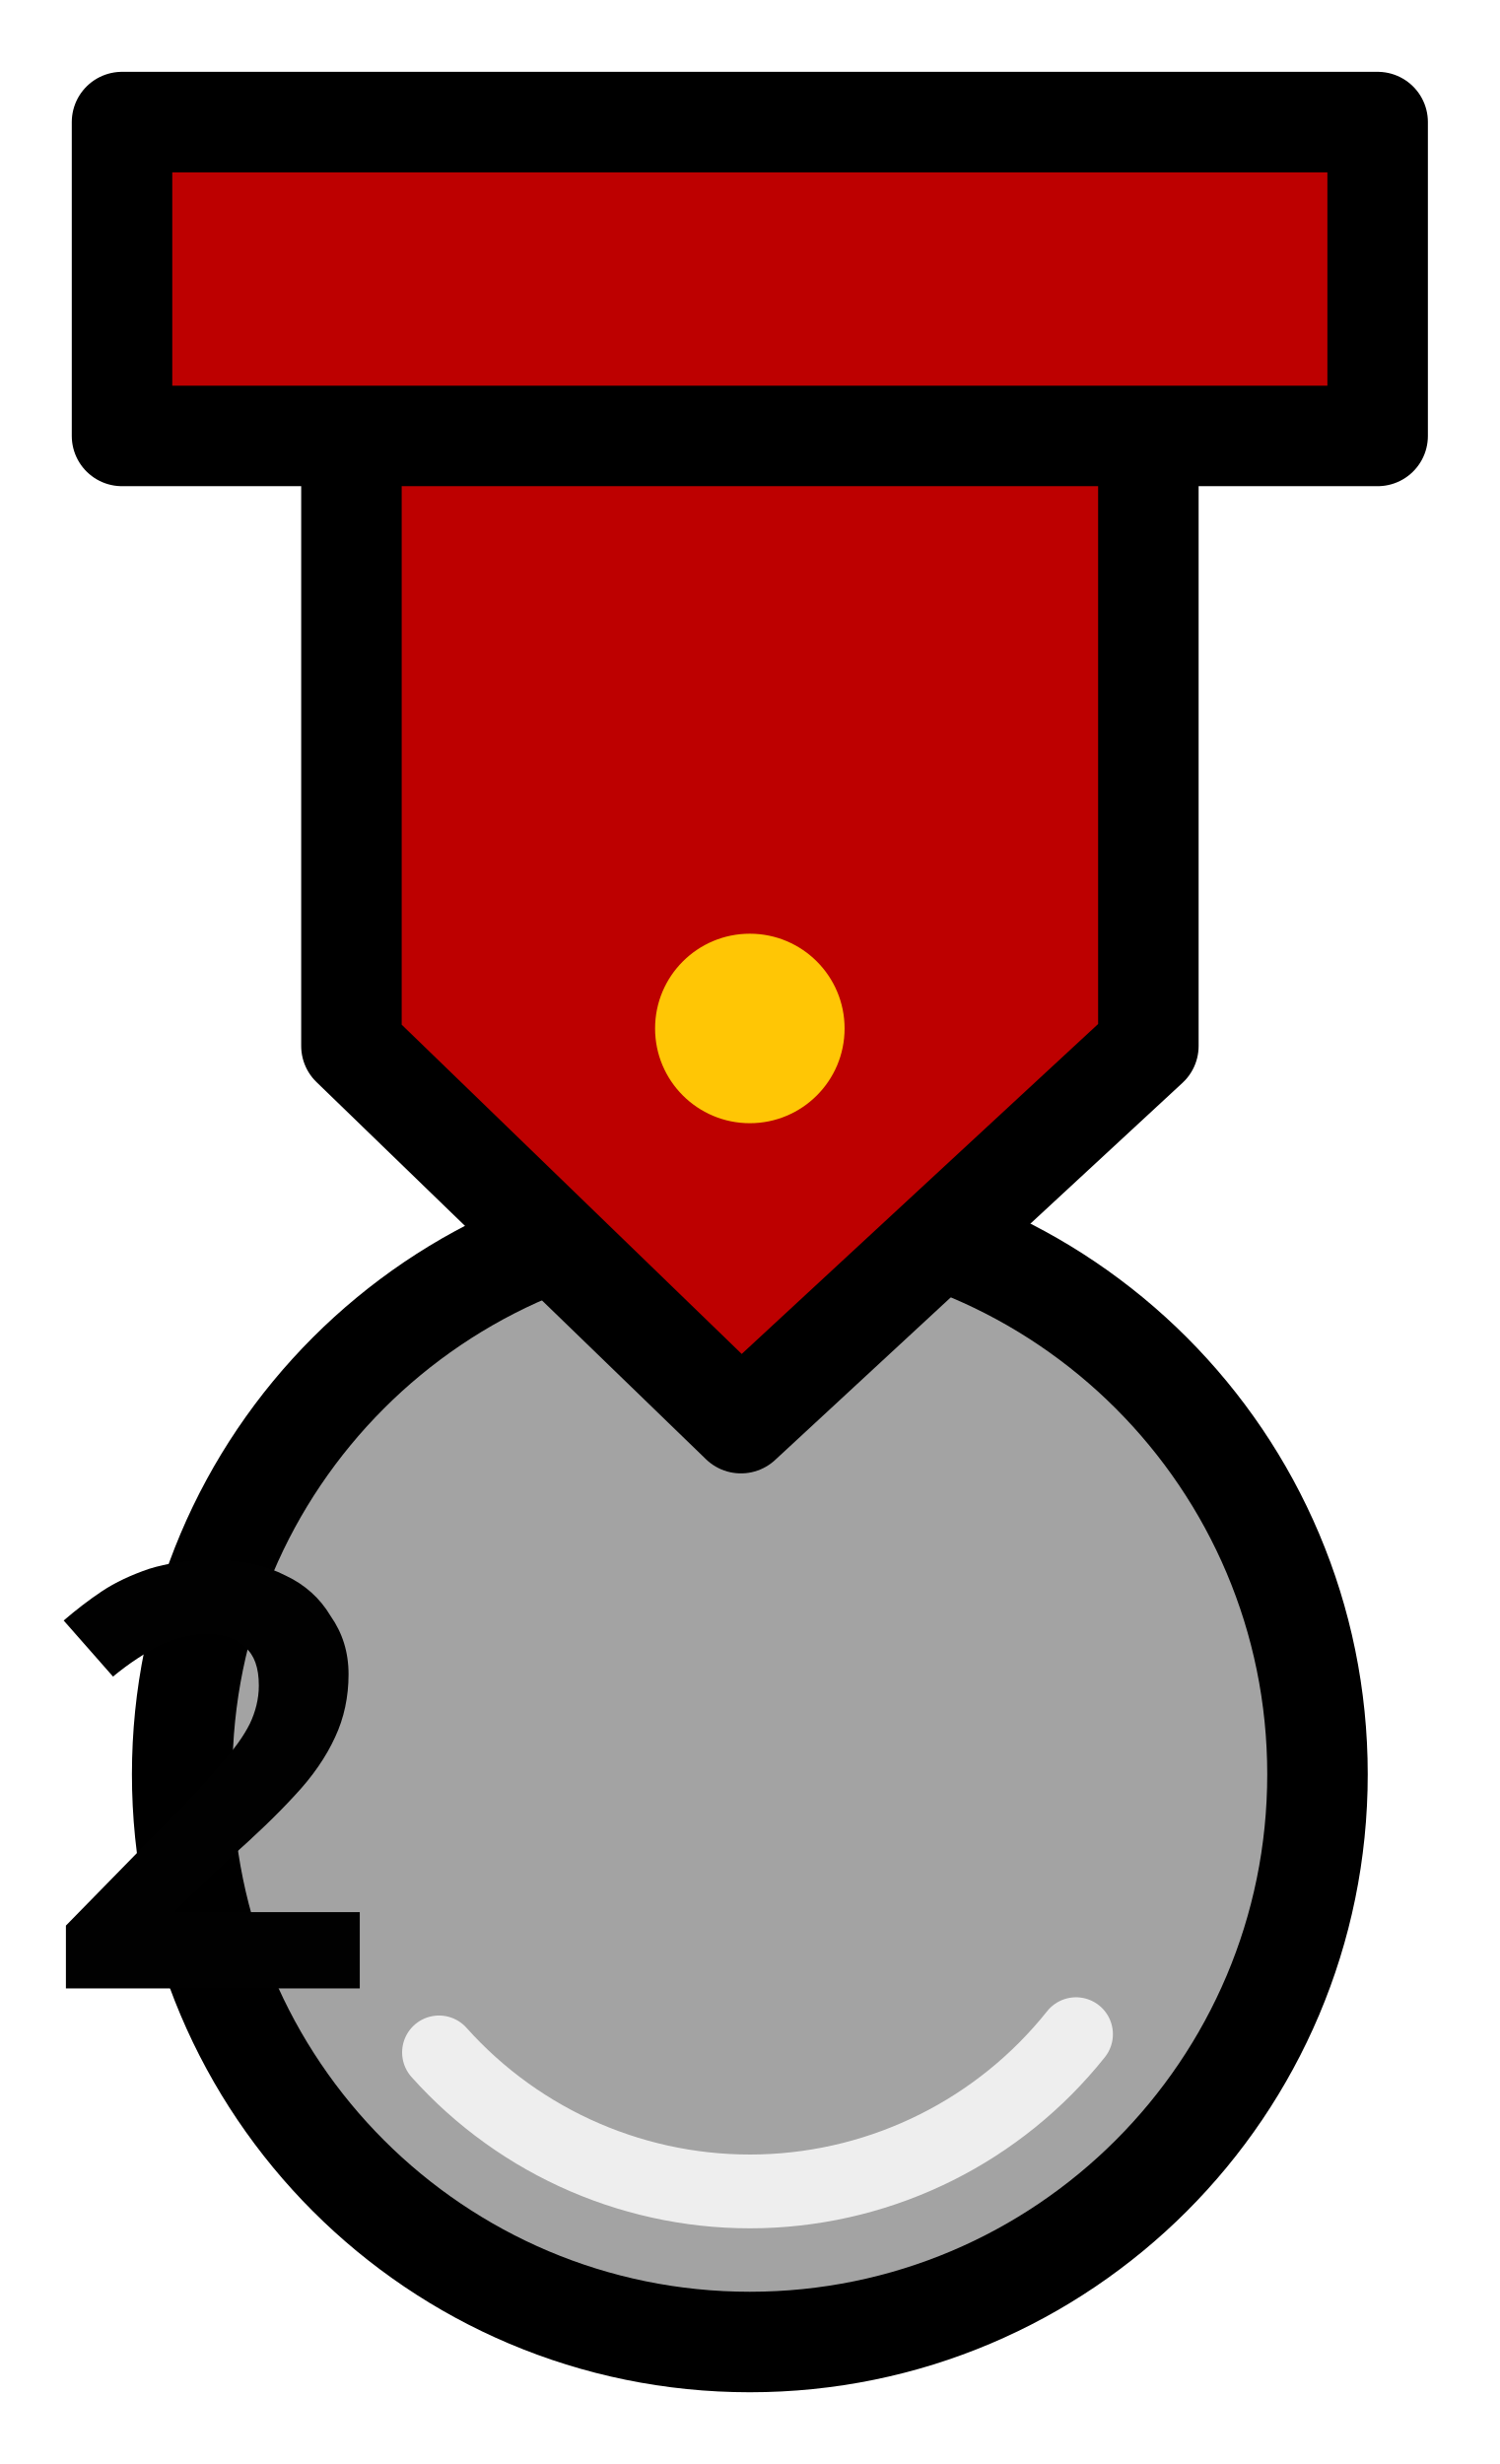
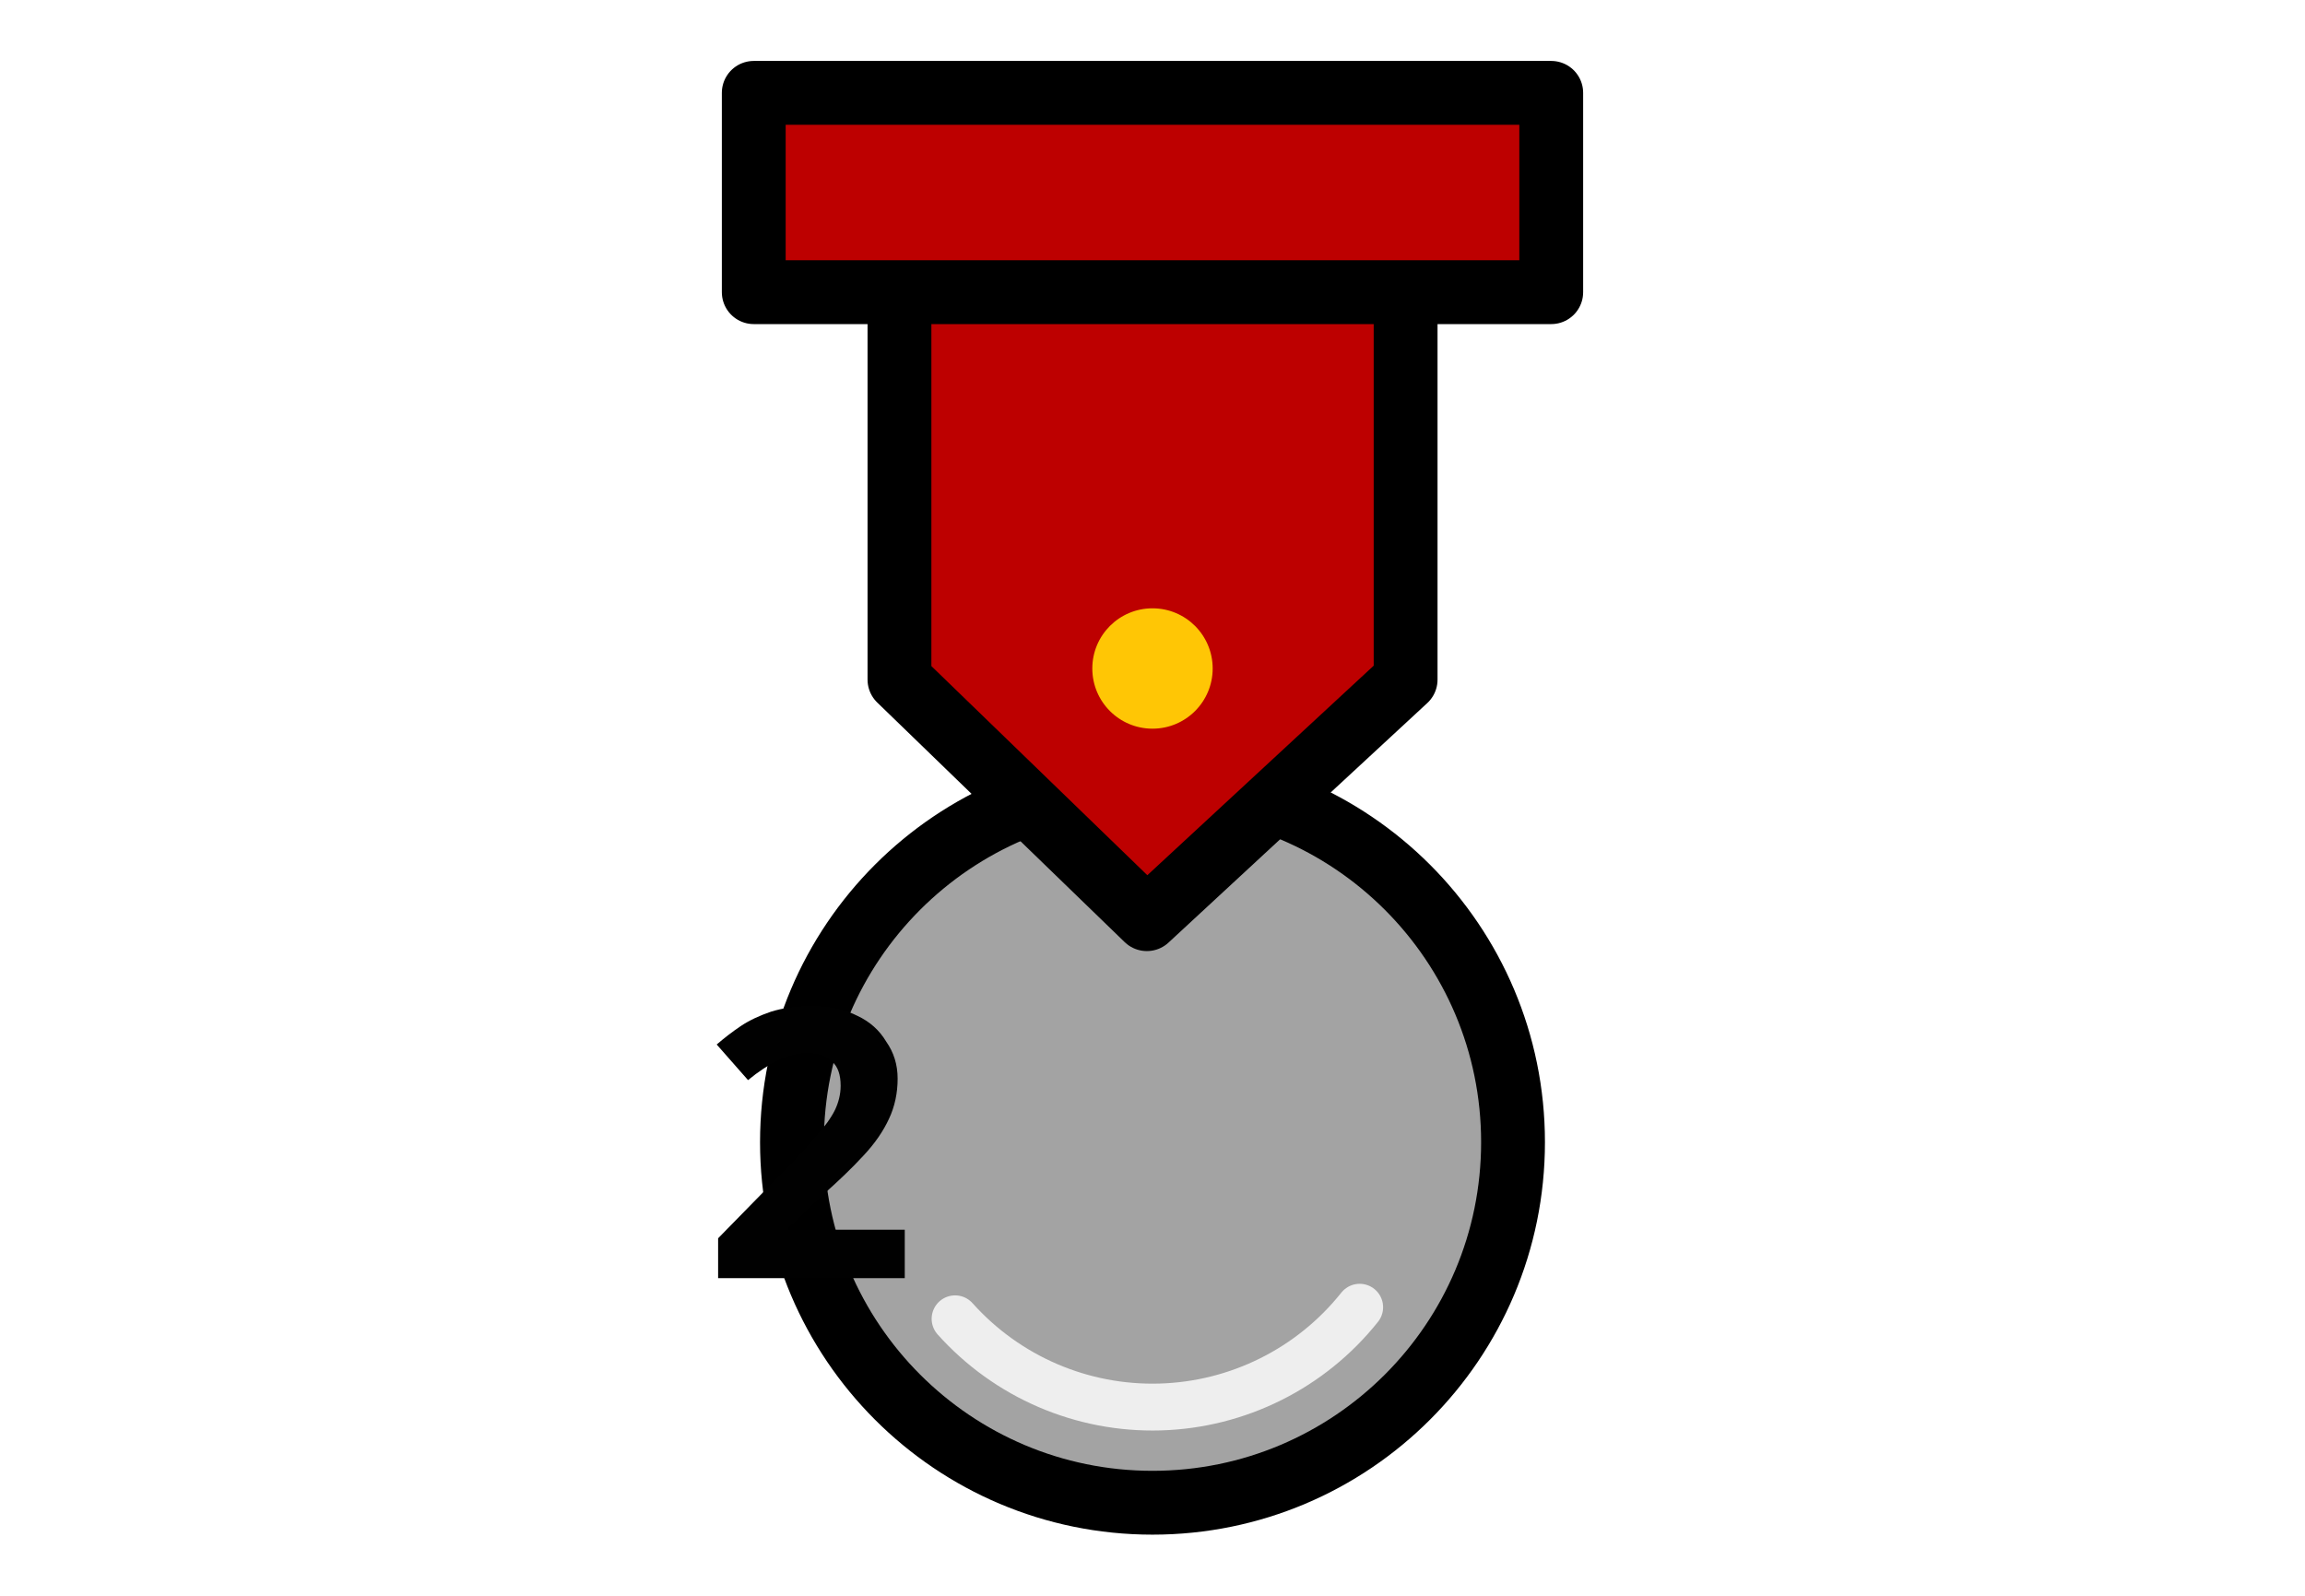
- <svg xmlns="http://www.w3.org/2000/svg" width="10.446mm" height="17.162mm" viewBox="-1 -1 10.446 17.162" version="1.1" id="svg5453">
+ <svg xmlns="http://www.w3.org/2000/svg" width="25.279mm" height="17.498mm" viewBox="-1 -1 25.279 17.498" version="1.1" id="svg5453">
  <defs id="defs5450" />
  <g id="layer1" transform="translate(-82.70106,-137.6466)">
-     <g id="g7818" transform="translate(0.5000081,0.4999189)">
+     <g id="g7818" transform="translate(7.916508,0.6679181)">
      <circle style="fill:#a3a3a3;fill-opacity:1;stroke:#000000;stroke-width:0.7;stroke-linecap:round;stroke-linejoin:round;stroke-dasharray:none;stroke-opacity:1" id="path4885" cx="86.424" cy="148.505" r="3.954" />
      <text xml:space="preserve" style="font-weight:bold;font-size:4.117px;font-family:sans-serif;-inkscape-font-specification:'sans-serif Bold';text-align:center;text-anchor:middle;fill:#010101;fill-opacity:1;stroke:none;stroke-width:0.908;stroke-linecap:round;stroke-linejoin:round;stroke-dasharray:none;stroke-opacity:1" x="86.414" y="149.995" id="text5767">
        <tspan id="tspan5765" style="fill:#010101;fill-opacity:1;stroke:none;stroke-width:0.908" x="86.414" y="149.995">2</tspan>
      </text>
      <path id="rect5686" style="fill:#bd0000;stroke:#000000;stroke-width:0.7;stroke-linecap:round;stroke-linejoin:round" d="m 83.649,138.958 h 5.551 v 4.474 l -2.838,2.627 -2.713,-2.627 z" />
      <rect style="fill:#bd0000;fill-opacity:1;stroke:#000000;stroke-width:0.7;stroke-linecap:round;stroke-linejoin:round;stroke-dasharray:none;stroke-opacity:1" id="rect5563" width="8.746" height="2.186" x="82.051" y="136.997" />
      <circle style="fill:#ffc605;fill-opacity:1;stroke:none;stroke-width:0.847;stroke-linecap:round;stroke-linejoin:round;stroke-dasharray:none;stroke-opacity:1" id="circle5989" cx="86.424" cy="143.31" r="0.66" />
      <path style="fill:none;fill-opacity:1;stroke:#eeeeee;stroke-width:0.514;stroke-linecap:round;stroke-linejoin:round;stroke-dasharray:none;stroke-opacity:1" id="circle6289" d="m 88.696,150.315 a 2.905,2.905 0 0 1 -2.189,1.094 2.905,2.905 0 0 1 -2.248,-0.967" />
    </g>
  </g>
</svg>
